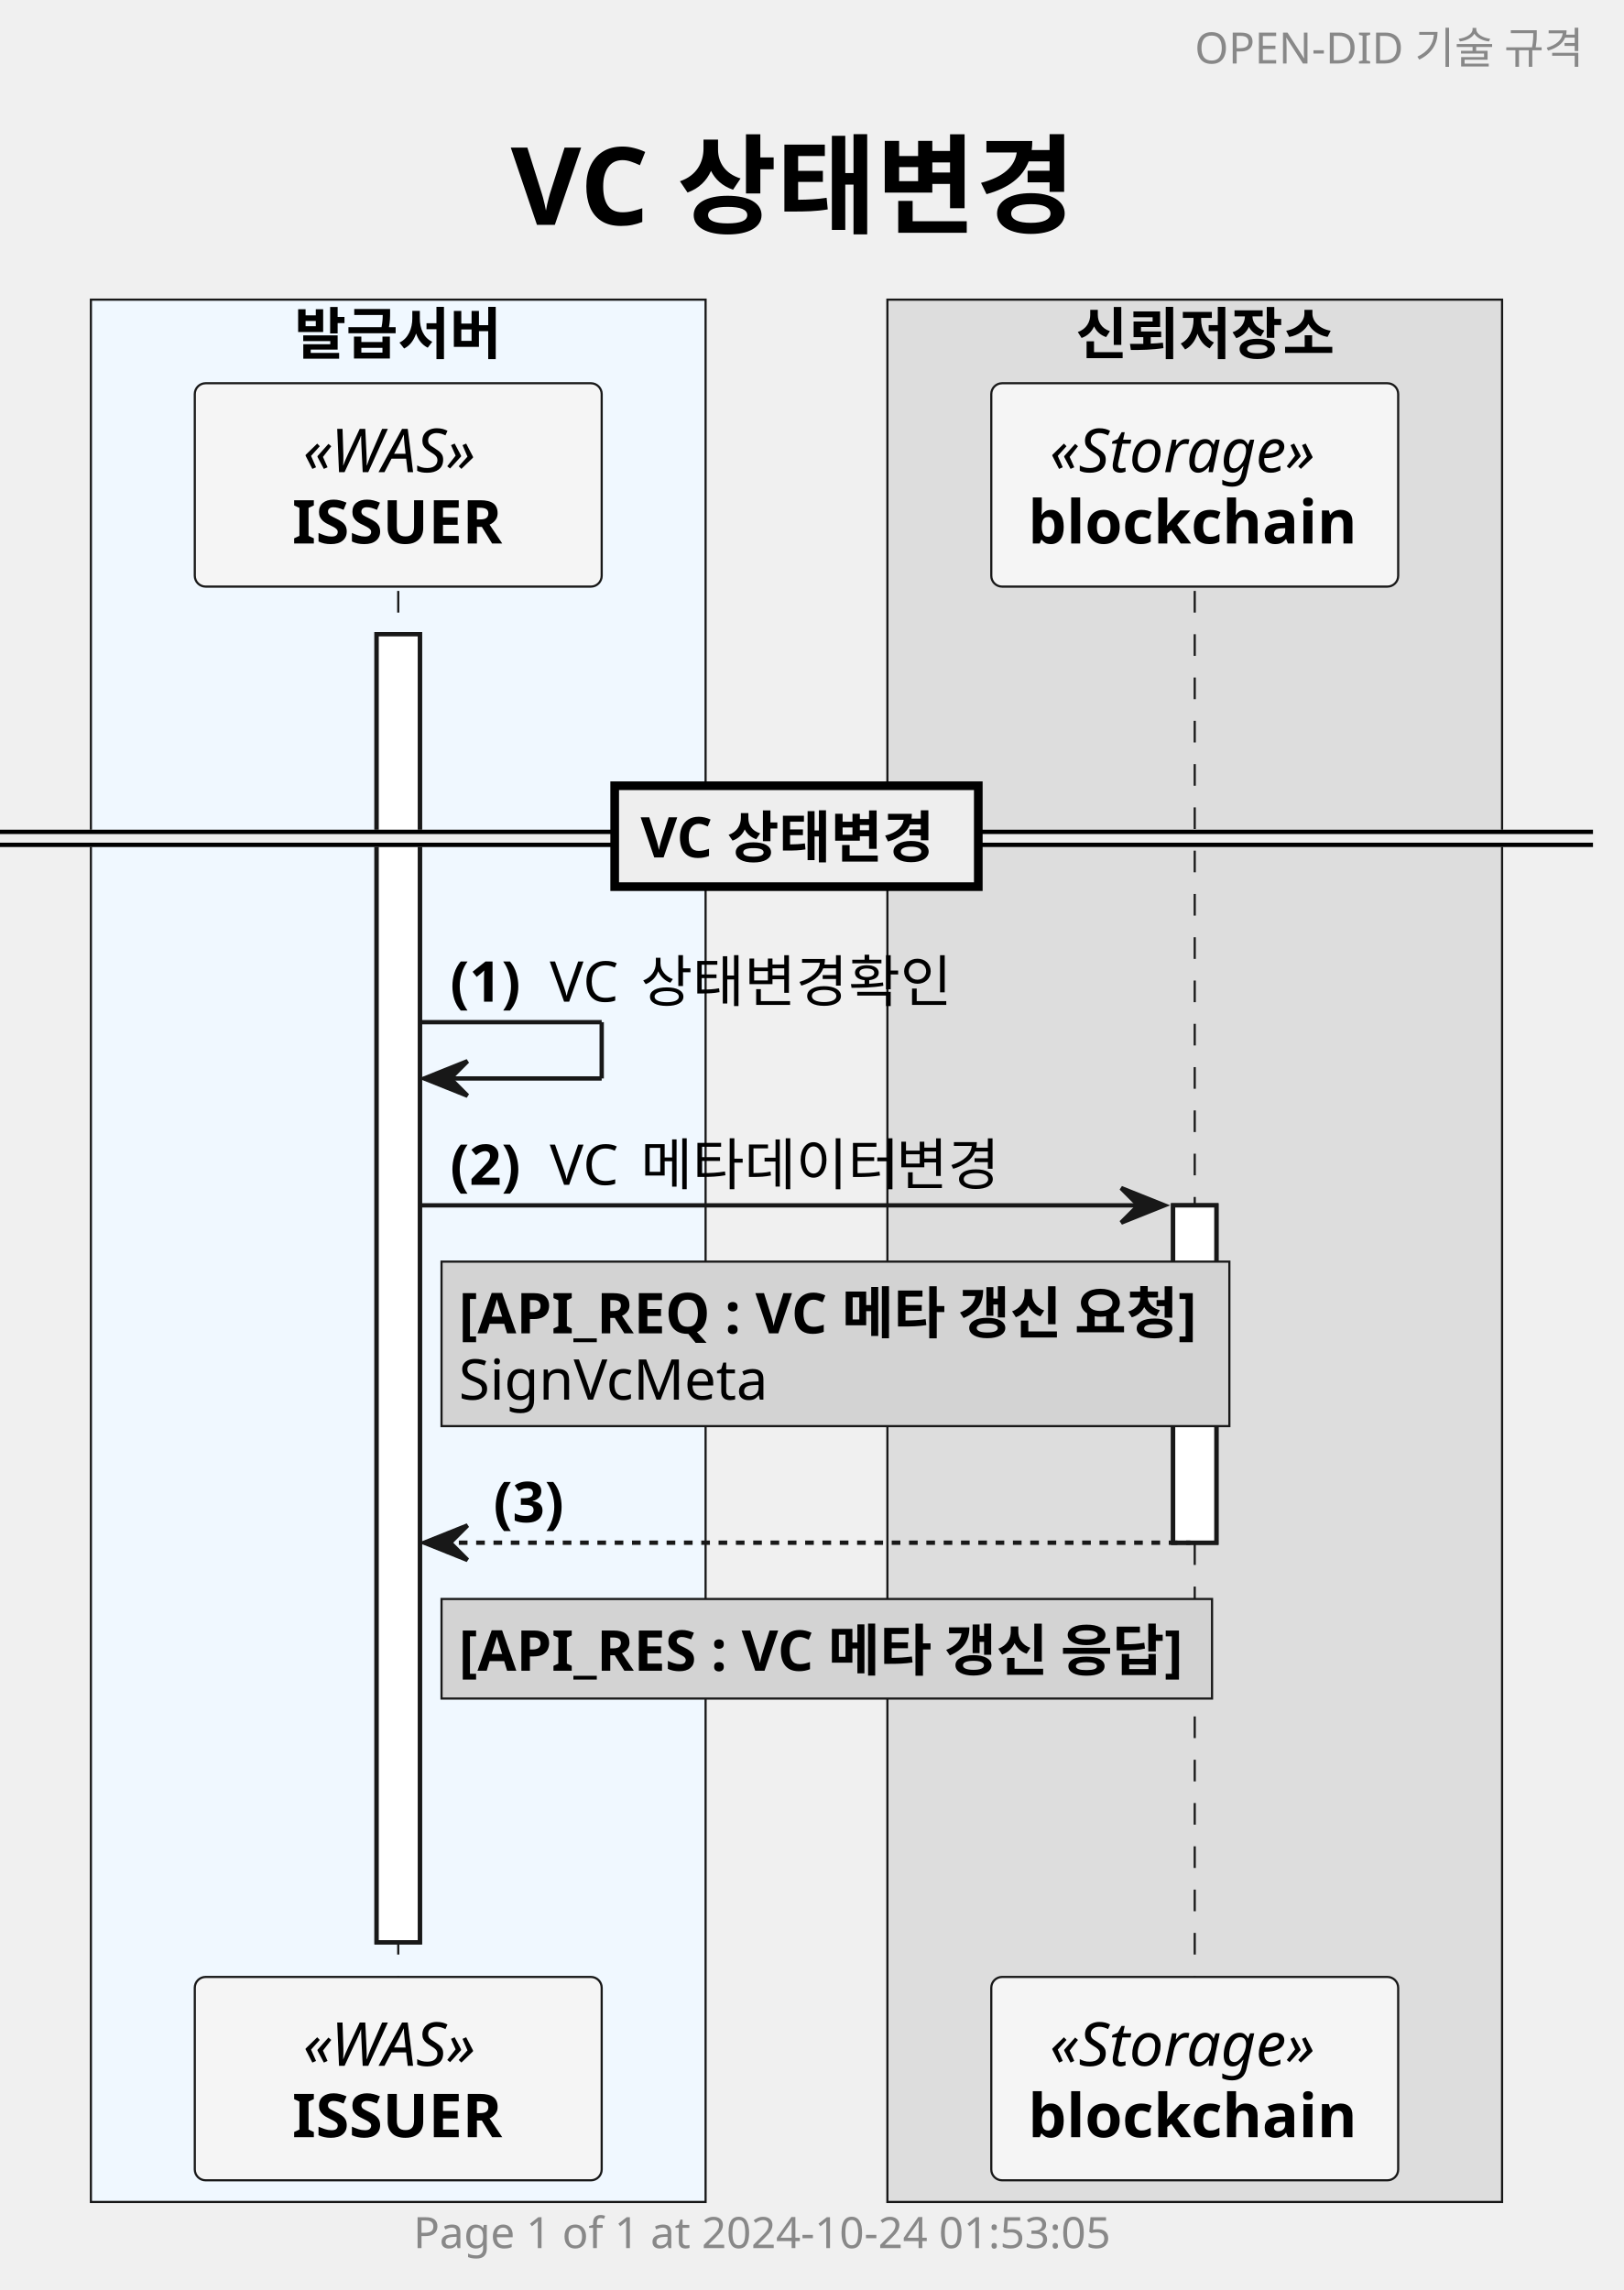
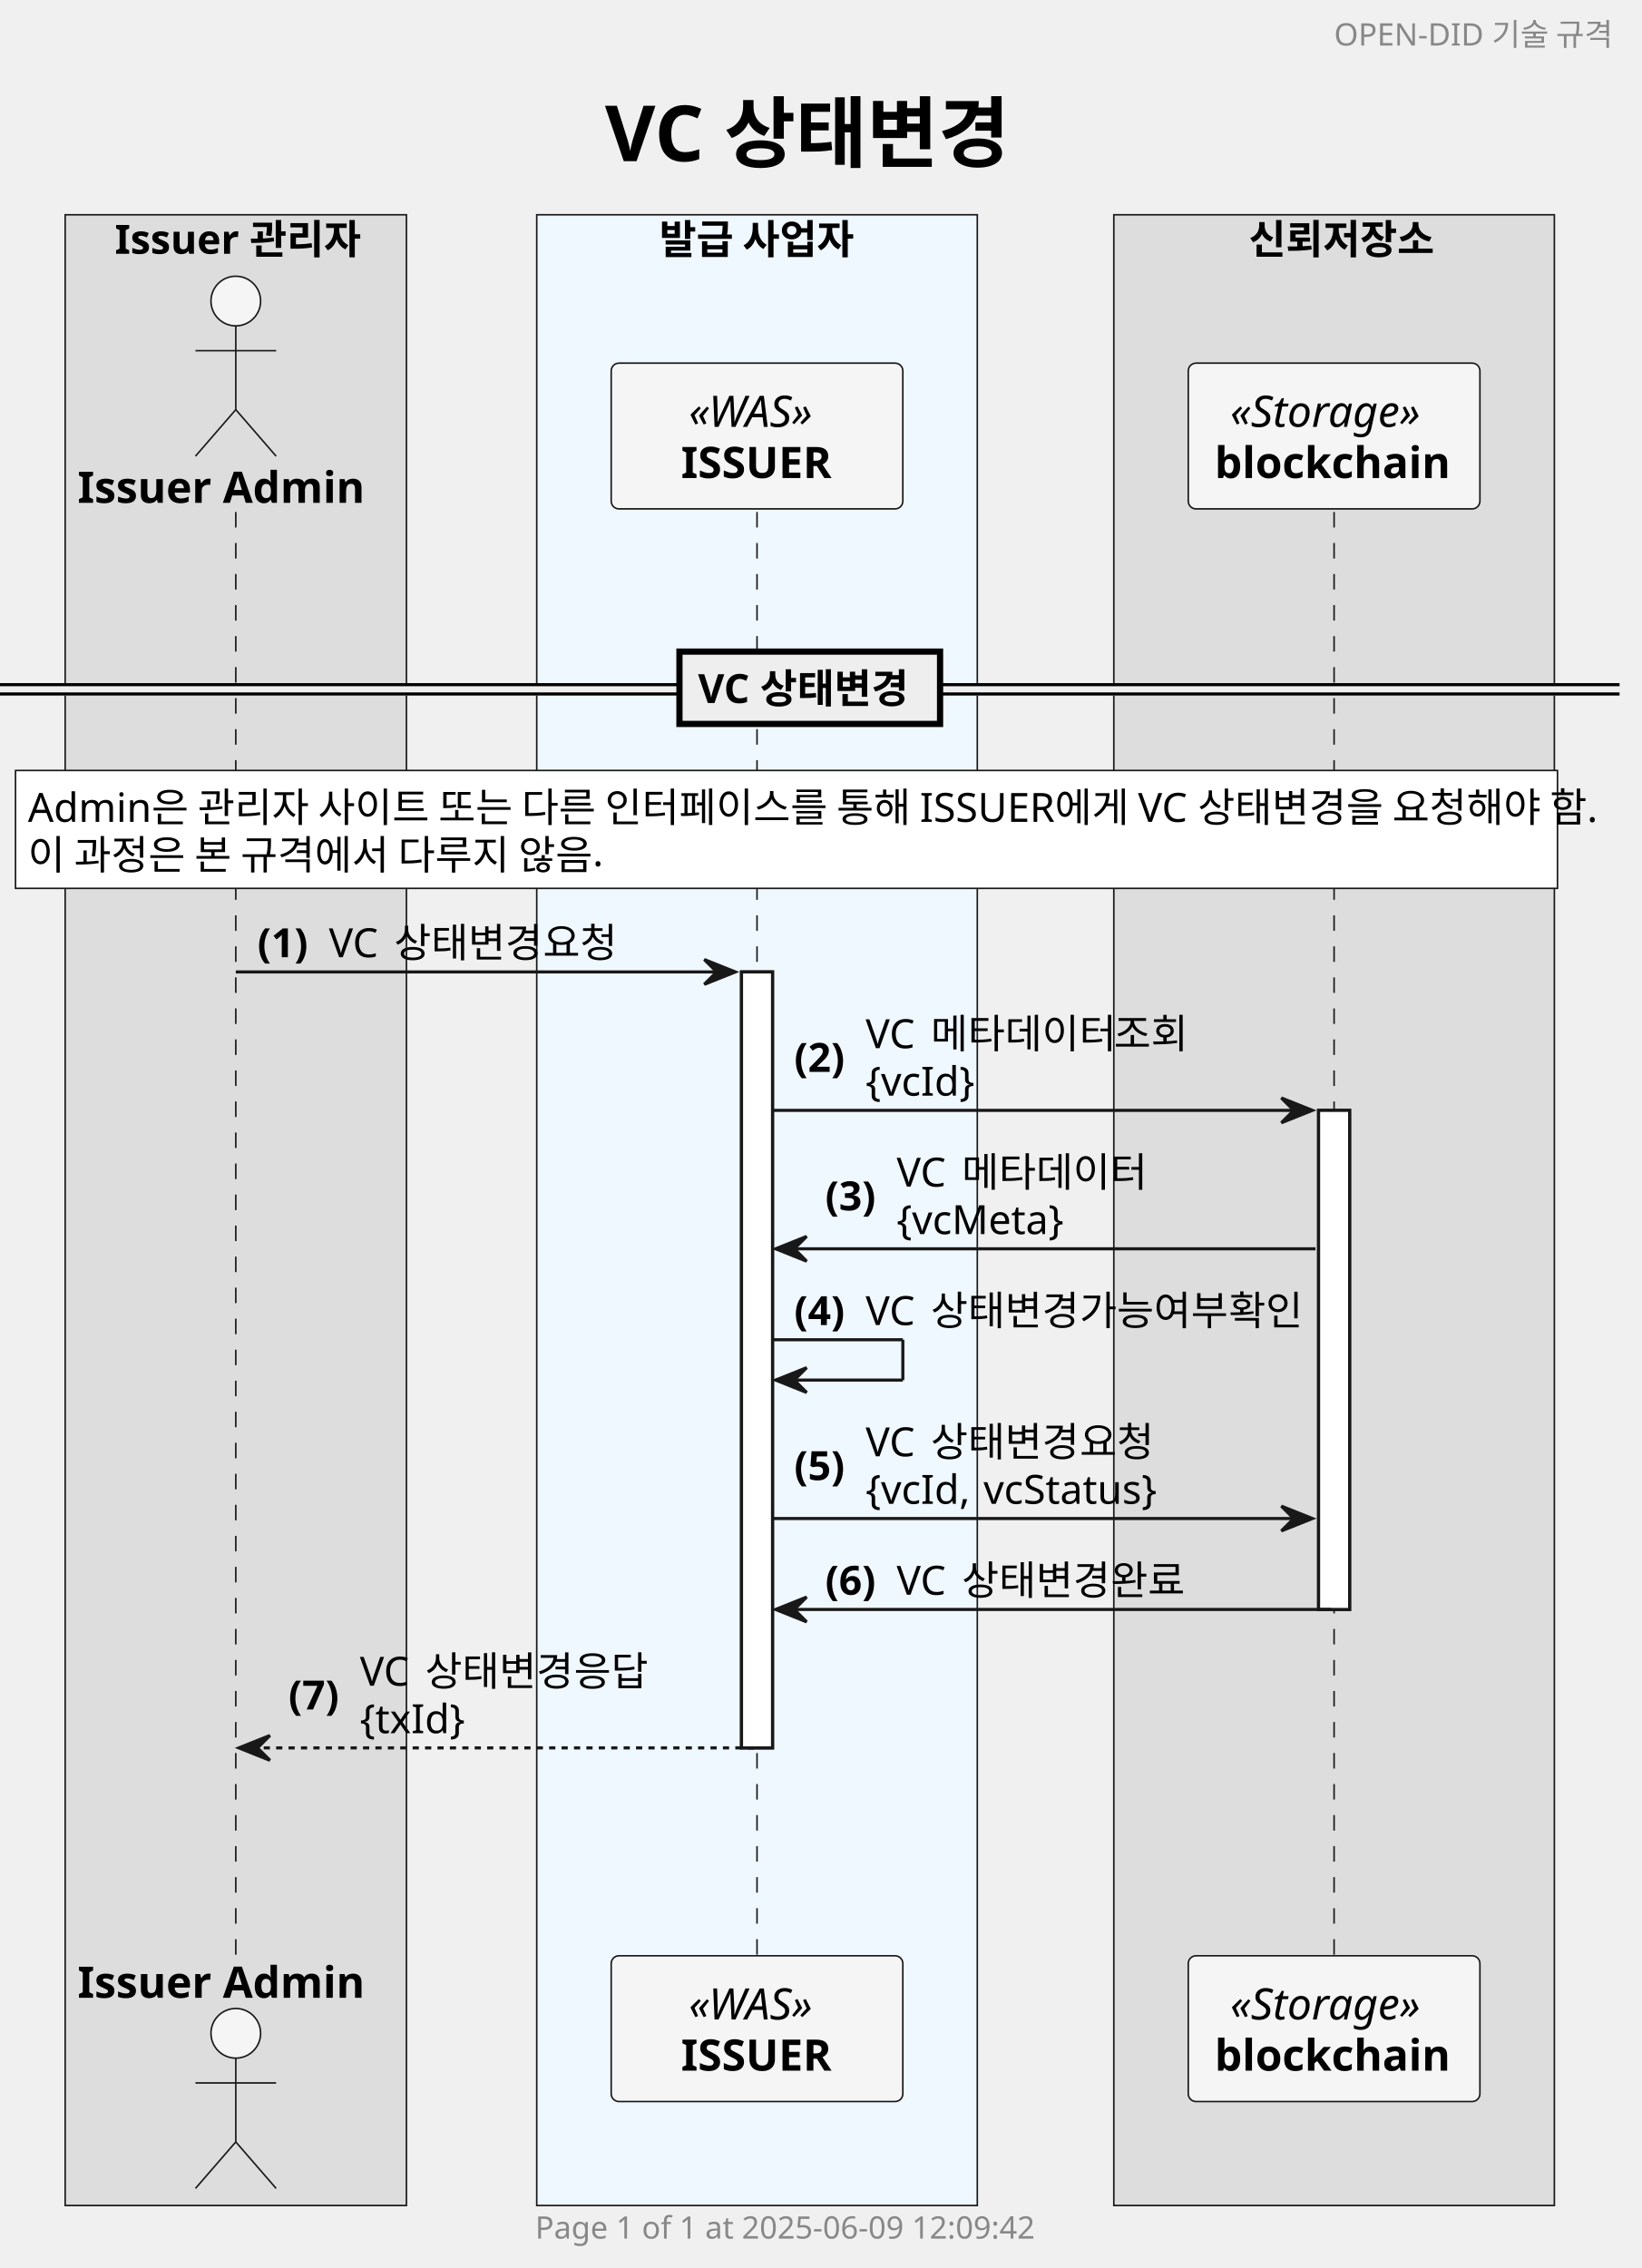
- <svg xmlns="http://www.w3.org/2000/svg" contentStyleType="text/css" height="529px" preserveAspectRatio="none" style="width:375px;height:529px;background:#FFFFFF;" version="1.1" viewBox="0 0 375 529" width="375px" zoomAndPan="magnify">
+ <svg xmlns="http://www.w3.org/2000/svg" contentStyleType="text/css" height="731px" preserveAspectRatio="none" style="width:529px;height:731px;background:#FFFFFF;" version="1.1" viewBox="0 0 529 731" width="529px" zoomAndPan="magnify">
  <defs />
  <g>
-     <text fill="#000000" font-family="sans-serif" font-size="25" font-weight="bold" lengthAdjust="spacing" textLength="131" x="118" y="51.947">VC 상태변경</text>
-     <rect fill="#F0F8FF" height="439.438" style="stroke:#181818;stroke-width:0.5;" width="142" x="21" y="69.221" />
-     <text fill="#000000" font-family="sans-serif" font-size="13" font-weight="bold" lengthAdjust="spacing" textLength="44" x="68" y="81.789">발급서버</text>
-     <rect fill="#DDDDDD" height="439.438" style="stroke:#181818;stroke-width:0.5;" width="142" x="205" y="69.221" />
-     <text fill="#000000" font-family="sans-serif" font-size="13" font-weight="bold" lengthAdjust="spacing" textLength="55" x="248.5" y="81.789">신뢰저장소</text>
-     <rect fill="#FFFFFF" height="302.174" style="stroke:#181818;stroke-width:1.0;" width="10" x="87" y="146.508" />
-     <rect fill="#FFFFFF" height="77.932" style="stroke:#181818;stroke-width:1.0;" width="10" x="271" y="278.44" />
-     <line style="stroke:#181818;stroke-width:0.5;stroke-dasharray:5.0,5.0;" x1="92" x2="92" y1="136.508" y2="457.682" />
-     <line style="stroke:#181818;stroke-width:0.5;stroke-dasharray:5.0,5.0;" x1="276" x2="276" y1="136.508" y2="457.682" />
-     <rect fill="#F5F5F5" height="46.977" rx="2.5" ry="2.5" style="stroke:#181818;stroke-width:0.5;" width="94" x="45" y="88.531" />
-     <text fill="#000000" font-family="sans-serif" font-size="14" font-style="italic" lengthAdjust="spacing" textLength="44" x="70" y="109.066">«WAS»</text>
-     <text fill="#000000" font-family="sans-serif" font-size="14" font-weight="bold" lengthAdjust="spacing" textLength="49" x="67.5" y="125.555">ISSUER</text>
-     <rect fill="#F5F5F5" height="46.977" rx="2.5" ry="2.5" style="stroke:#181818;stroke-width:0.5;" width="94" x="45" y="456.682" />
-     <text fill="#000000" font-family="sans-serif" font-size="14" font-style="italic" lengthAdjust="spacing" textLength="44" x="70" y="477.217">«WAS»</text>
-     <text fill="#000000" font-family="sans-serif" font-size="14" font-weight="bold" lengthAdjust="spacing" textLength="49" x="67.5" y="493.705">ISSUER</text>
-     <rect fill="#F5F5F5" height="46.977" rx="2.5" ry="2.5" style="stroke:#181818;stroke-width:0.5;" width="94" x="229" y="88.531" />
-     <text fill="#000000" font-family="sans-serif" font-size="14" font-style="italic" lengthAdjust="spacing" textLength="67" x="242.5" y="109.066">«Storage»</text>
-     <text fill="#000000" font-family="sans-serif" font-size="14" font-weight="bold" lengthAdjust="spacing" textLength="77" x="237.5" y="125.555">blockchain</text>
-     <rect fill="#F5F5F5" height="46.977" rx="2.5" ry="2.5" style="stroke:#181818;stroke-width:0.5;" width="94" x="229" y="456.682" />
-     <text fill="#000000" font-family="sans-serif" font-size="14" font-style="italic" lengthAdjust="spacing" textLength="67" x="242.5" y="477.217">«Storage»</text>
-     <text fill="#000000" font-family="sans-serif" font-size="14" font-weight="bold" lengthAdjust="spacing" textLength="77" x="237.5" y="493.705">blockchain</text>
-     <rect fill="#FFFFFF" height="302.174" style="stroke:#181818;stroke-width:1.0;" width="10" x="87" y="146.508" />
-     <rect fill="#FFFFFF" height="77.932" style="stroke:#181818;stroke-width:1.0;" width="10" x="271" y="278.44" />
-     <rect fill="#EEEEEE" height="3" style="stroke:#EEEEEE;stroke-width:1.0;" width="368" x="0" y="192.163" />
-     <line style="stroke:#000000;stroke-width:1.0;" x1="0" x2="368" y1="192.163" y2="192.163" />
-     <line style="stroke:#000000;stroke-width:1.0;" x1="0" x2="368" y1="195.163" y2="195.163" />
-     <rect fill="#EEEEEE" height="23.311" style="stroke:#000000;stroke-width:2.0;" width="84" x="142" y="181.508" />
-     <text fill="#000000" font-family="sans-serif" font-size="13" font-weight="bold" lengthAdjust="spacing" textLength="66" x="148" y="198.076">VC 상태변경</text>
-     <line style="stroke:#181818;stroke-width:1.0;" x1="97" x2="139" y1="236.129" y2="236.129" />
-     <line style="stroke:#181818;stroke-width:1.0;" x1="139" x2="139" y1="236.129" y2="249.129" />
-     <line style="stroke:#181818;stroke-width:1.0;" x1="98" x2="139" y1="249.129" y2="249.129" />
-     <polygon fill="#181818" points="108,245.129,98,249.129,108,253.129,104,249.129" style="stroke:#181818;stroke-width:1.0;" />
-     <text fill="#000000" font-family="sans-serif" font-size="13" font-weight="bold" lengthAdjust="spacing" textLength="19" x="104" y="231.387">(1)</text>
-     <text fill="#000000" font-family="sans-serif" font-size="13" lengthAdjust="spacing" textLength="17" x="127" y="231.387">VC</text>
-     <text fill="#000000" font-family="sans-serif" font-size="13" lengthAdjust="spacing" textLength="4" x="144" y="231.387"> </text>
-     <text fill="#000000" font-family="sans-serif" font-size="13" lengthAdjust="spacing" textLength="44" x="148" y="231.387">상태변경</text>
-     <text fill="#000000" font-family="sans-serif" font-size="13" lengthAdjust="spacing" textLength="4" x="192" y="231.387"> </text>
-     <text fill="#000000" font-family="sans-serif" font-size="13" lengthAdjust="spacing" textLength="22" x="196" y="231.387">확인</text>
-     <polygon fill="#181818" points="259,274.44,269,278.44,259,282.44,263,278.44" style="stroke:#181818;stroke-width:1.0;" />
-     <line style="stroke:#181818;stroke-width:1.0;" x1="97" x2="265" y1="278.44" y2="278.44" />
-     <text fill="#000000" font-family="sans-serif" font-size="13" font-weight="bold" lengthAdjust="spacing" textLength="19" x="104" y="273.697">(2)</text>
-     <text fill="#000000" font-family="sans-serif" font-size="13" lengthAdjust="spacing" textLength="17" x="127" y="273.697">VC</text>
-     <text fill="#000000" font-family="sans-serif" font-size="13" lengthAdjust="spacing" textLength="4" x="144" y="273.697"> </text>
-     <text fill="#000000" font-family="sans-serif" font-size="13" lengthAdjust="spacing" textLength="55" x="148" y="273.697">메타데이터</text>
-     <text fill="#000000" font-family="sans-serif" font-size="13" lengthAdjust="spacing" textLength="4" x="203" y="273.697"> </text>
-     <text fill="#000000" font-family="sans-serif" font-size="13" lengthAdjust="spacing" textLength="22" x="207" y="273.697">변경</text>
-     <rect fill="#D3D3D3" height="38" style="stroke:#181818;stroke-width:0.5;" width="182" x="102" y="291.44" />
-     <text fill="#000000" font-family="sans-serif" font-size="13" font-weight="bold" lengthAdjust="spacing" textLength="174" x="106" y="308.008">[API_REQ : VC 메타 갱신 요청]</text>
-     <text fill="#000000" font-family="sans-serif" font-size="13" lengthAdjust="spacing" textLength="72" x="106" y="323.318">SignVcMeta</text>
-     <polygon fill="#181818" points="108,352.371,98,356.371,108,360.371,104,356.371" style="stroke:#181818;stroke-width:1.0;" />
-     <line style="stroke:#181818;stroke-width:1.0;stroke-dasharray:2.0,2.0;" x1="102" x2="275" y1="356.371" y2="356.371" />
-     <text fill="#000000" font-family="sans-serif" font-size="13" font-weight="bold" lengthAdjust="spacing" textLength="19" x="114" y="351.629">(3)</text>
-     <text fill="#000000" font-family="sans-serif" font-size="13" lengthAdjust="spacing" textLength="4" x="137" y="351.629"> </text>
-     <rect fill="#D3D3D3" height="23" style="stroke:#181818;stroke-width:0.5;" width="178" x="102" y="369.371" />
-     <text fill="#000000" font-family="sans-serif" font-size="13" font-weight="bold" lengthAdjust="spacing" textLength="170" x="106" y="385.94">[API_RES : VC 메타 갱신 응답]</text>
-     <text fill="#888888" font-family="sans-serif" font-size="10" lengthAdjust="spacing" textLength="91" x="276" y="14.668">OPEN-DID 기술 규격</text>
-     <text fill="#888888" font-family="sans-serif" font-size="10" lengthAdjust="spacing" textLength="176" x="95.5" y="519.326">Page 1 of 1 at 2024-10-24 01:53:05</text>
+     <text fill="#000000" font-family="sans-serif" font-size="25" font-weight="bold" lengthAdjust="spacing" textLength="131" x="195" y="51.947">VC 상태변경</text>
+     <rect fill="#DDDDDD" height="641.635" style="stroke:#181818;stroke-width:0.5;" width="110" x="21" y="69.221" />
+     <text fill="#000000" font-family="sans-serif" font-size="13" font-weight="bold" lengthAdjust="spacing" textLength="78" x="37" y="81.789">Issuer 관리자</text>
+     <rect fill="#F0F8FF" height="641.635" style="stroke:#181818;stroke-width:0.5;" width="142" x="173" y="69.221" />
+     <text fill="#000000" font-family="sans-serif" font-size="13" font-weight="bold" lengthAdjust="spacing" textLength="59" x="212.5" y="81.789">발급 사업자</text>
+     <rect fill="#DDDDDD" height="641.635" style="stroke:#181818;stroke-width:0.5;" width="142" x="359" y="69.221" />
+     <text fill="#000000" font-family="sans-serif" font-size="13" font-weight="bold" lengthAdjust="spacing" textLength="55" x="402.5" y="81.789">신뢰저장소</text>
+     <rect fill="#FFFFFF" height="250.106" style="stroke:#181818;stroke-width:1.0;" width="10" x="239" y="313.262" />
+     <rect fill="#FFFFFF" height="160.863" style="stroke:#181818;stroke-width:1.0;" width="10" x="425" y="357.883" />
+     <line style="stroke:#181818;stroke-width:0.5;stroke-dasharray:5.0,5.0;" x1="76" x2="76" y1="165.019" y2="631.367" />
+     <line style="stroke:#181818;stroke-width:0.5;stroke-dasharray:5.0,5.0;" x1="244" x2="244" y1="165.019" y2="631.367" />
+     <line style="stroke:#181818;stroke-width:0.5;stroke-dasharray:5.0,5.0;" x1="430" x2="430" y1="165.019" y2="631.367" />
+     <text fill="#000000" font-family="sans-serif" font-size="14" font-weight="bold" lengthAdjust="spacing" textLength="96" x="25" y="162.066">Issuer Admin</text>
+     <ellipse cx="76" cy="97.031" fill="#F5F5F5" rx="8" ry="8" style="stroke:#181818;stroke-width:0.5;" />
+     <path d="M76,105.031 L76,132.031 M63,113.031 L89,113.031 M76,132.031 L63,147.031 M76,132.031 L89,147.031 " fill="none" style="stroke:#181818;stroke-width:0.5;" />
+     <text fill="#000000" font-family="sans-serif" font-size="14" font-weight="bold" lengthAdjust="spacing" textLength="96" x="25" y="643.902">Issuer Admin</text>
+     <ellipse cx="76" cy="655.356" fill="#F5F5F5" rx="8" ry="8" style="stroke:#181818;stroke-width:0.5;" />
+     <path d="M76,663.356 L76,690.356 M63,671.356 L89,671.356 M76,690.356 L63,705.356 M76,690.356 L89,705.356 " fill="none" style="stroke:#181818;stroke-width:0.5;" />
+     <rect fill="#F5F5F5" height="46.977" rx="2.5" ry="2.5" style="stroke:#181818;stroke-width:0.5;" width="94" x="197" y="117.043" />
+     <text fill="#000000" font-family="sans-serif" font-size="14" font-style="italic" lengthAdjust="spacing" textLength="44" x="222" y="137.578">«WAS»</text>
+     <text fill="#000000" font-family="sans-serif" font-size="14" font-weight="bold" lengthAdjust="spacing" textLength="49" x="219.5" y="154.066">ISSUER</text>
+     <rect fill="#F5F5F5" height="46.977" rx="2.5" ry="2.5" style="stroke:#181818;stroke-width:0.5;" width="94" x="197" y="630.367" />
+     <text fill="#000000" font-family="sans-serif" font-size="14" font-style="italic" lengthAdjust="spacing" textLength="44" x="222" y="650.902">«WAS»</text>
+     <text fill="#000000" font-family="sans-serif" font-size="14" font-weight="bold" lengthAdjust="spacing" textLength="49" x="219.5" y="667.391">ISSUER</text>
+     <rect fill="#F5F5F5" height="46.977" rx="2.5" ry="2.5" style="stroke:#181818;stroke-width:0.5;" width="94" x="383" y="117.043" />
+     <text fill="#000000" font-family="sans-serif" font-size="14" font-style="italic" lengthAdjust="spacing" textLength="67" x="396.5" y="137.578">«Storage»</text>
+     <text fill="#000000" font-family="sans-serif" font-size="14" font-weight="bold" lengthAdjust="spacing" textLength="77" x="391.5" y="154.066">blockchain</text>
+     <rect fill="#F5F5F5" height="46.977" rx="2.5" ry="2.5" style="stroke:#181818;stroke-width:0.5;" width="94" x="383" y="630.367" />
+     <text fill="#000000" font-family="sans-serif" font-size="14" font-style="italic" lengthAdjust="spacing" textLength="67" x="396.5" y="650.902">«Storage»</text>
+     <text fill="#000000" font-family="sans-serif" font-size="14" font-weight="bold" lengthAdjust="spacing" textLength="77" x="391.5" y="667.391">blockchain</text>
+     <rect fill="#FFFFFF" height="250.106" style="stroke:#181818;stroke-width:1.0;" width="10" x="239" y="313.262" />
+     <rect fill="#FFFFFF" height="160.863" style="stroke:#181818;stroke-width:1.0;" width="10" x="425" y="357.883" />
+     <rect fill="#EEEEEE" height="3" style="stroke:#EEEEEE;stroke-width:1.0;" width="522" x="0" y="220.675" />
+     <line style="stroke:#000000;stroke-width:1.0;" x1="0" x2="522" y1="220.675" y2="220.675" />
+     <line style="stroke:#000000;stroke-width:1.0;" x1="0" x2="522" y1="223.675" y2="223.675" />
+     <rect fill="#EEEEEE" height="23.311" style="stroke:#000000;stroke-width:2.0;" width="84" x="219" y="210.019" />
+     <text fill="#000000" font-family="sans-serif" font-size="13" font-weight="bold" lengthAdjust="spacing" textLength="66" x="225" y="226.588">VC 상태변경</text>
+     <rect fill="#FFFFFF" height="38" style="stroke:#181818;stroke-width:0.5;" width="497" x="5" y="248.33" />
+     <text fill="#000000" font-family="sans-serif" font-size="13" lengthAdjust="spacing" textLength="489" x="9" y="264.898">Admin은 관리자 사이트 또는 다른 인터페이스를 통해 ISSUER에게 VC 상태변경을 요청해야 함.</text>
+     <text fill="#000000" font-family="sans-serif" font-size="13" lengthAdjust="spacing" textLength="178" x="9" y="280.209">이 과정은 본 규격에서 다루지 않음.</text>
+     <polygon fill="#181818" points="227,309.262,237,313.262,227,317.262,231,313.262" style="stroke:#181818;stroke-width:1.0;" />
+     <line style="stroke:#181818;stroke-width:1.0;" x1="76" x2="233" y1="313.262" y2="313.262" />
+     <text fill="#000000" font-family="sans-serif" font-size="13" font-weight="bold" lengthAdjust="spacing" textLength="19" x="83" y="308.519">(1)</text>
+     <text fill="#000000" font-family="sans-serif" font-size="13" lengthAdjust="spacing" textLength="17" x="106" y="308.519">VC</text>
+     <text fill="#000000" font-family="sans-serif" font-size="13" lengthAdjust="spacing" textLength="4" x="123" y="308.519"> </text>
+     <text fill="#000000" font-family="sans-serif" font-size="13" lengthAdjust="spacing" textLength="44" x="127" y="308.519">상태변경</text>
+     <text fill="#000000" font-family="sans-serif" font-size="13" lengthAdjust="spacing" textLength="4" x="171" y="308.519"> </text>
+     <text fill="#000000" font-family="sans-serif" font-size="13" lengthAdjust="spacing" textLength="22" x="175" y="308.519">요청</text>
+     <polygon fill="#181818" points="413,353.883,423,357.883,413,361.883,417,357.883" style="stroke:#181818;stroke-width:1.0;" />
+     <line style="stroke:#181818;stroke-width:1.0;" x1="249" x2="419" y1="357.883" y2="357.883" />
+     <text fill="#000000" font-family="sans-serif" font-size="13" font-weight="bold" lengthAdjust="spacing" textLength="19" x="256" y="345.485">(2)</text>
+     <text fill="#000000" font-family="sans-serif" font-size="13" lengthAdjust="spacing" textLength="17" x="279" y="337.83">VC</text>
+     <text fill="#000000" font-family="sans-serif" font-size="13" lengthAdjust="spacing" textLength="4" x="296" y="337.83"> </text>
+     <text fill="#000000" font-family="sans-serif" font-size="13" lengthAdjust="spacing" textLength="55" x="300" y="337.83">메타데이터</text>
+     <text fill="#000000" font-family="sans-serif" font-size="13" lengthAdjust="spacing" textLength="4" x="355" y="337.83"> </text>
+     <text fill="#000000" font-family="sans-serif" font-size="13" lengthAdjust="spacing" textLength="22" x="359" y="337.83">조회</text>
+     <text fill="#000000" font-family="sans-serif" font-size="13" lengthAdjust="spacing" textLength="34" x="279" y="353.141">{vcId}</text>
+     <polygon fill="#181818" points="260,398.504,250,402.504,260,406.504,256,402.504" style="stroke:#181818;stroke-width:1.0;" />
+     <line style="stroke:#181818;stroke-width:1.0;" x1="254" x2="424" y1="402.504" y2="402.504" />
+     <text fill="#000000" font-family="sans-serif" font-size="13" font-weight="bold" lengthAdjust="spacing" textLength="19" x="266" y="390.106">(3)</text>
+     <text fill="#000000" font-family="sans-serif" font-size="13" lengthAdjust="spacing" textLength="17" x="289" y="382.451">VC</text>
+     <text fill="#000000" font-family="sans-serif" font-size="13" lengthAdjust="spacing" textLength="4" x="306" y="382.451"> </text>
+     <text fill="#000000" font-family="sans-serif" font-size="13" lengthAdjust="spacing" textLength="55" x="310" y="382.451">메타데이터</text>
+     <text fill="#000000" font-family="sans-serif" font-size="13" lengthAdjust="spacing" textLength="52" x="289" y="397.762">{vcMeta}</text>
+     <line style="stroke:#181818;stroke-width:1.0;" x1="249" x2="291" y1="431.815" y2="431.815" />
+     <line style="stroke:#181818;stroke-width:1.0;" x1="291" x2="291" y1="431.815" y2="444.815" />
+     <line style="stroke:#181818;stroke-width:1.0;" x1="250" x2="291" y1="444.815" y2="444.815" />
+     <polygon fill="#181818" points="260,440.815,250,444.815,260,448.815,256,444.815" style="stroke:#181818;stroke-width:1.0;" />
+     <text fill="#000000" font-family="sans-serif" font-size="13" font-weight="bold" lengthAdjust="spacing" textLength="19" x="256" y="427.072">(4)</text>
+     <text fill="#000000" font-family="sans-serif" font-size="13" lengthAdjust="spacing" textLength="17" x="279" y="427.072">VC</text>
+     <text fill="#000000" font-family="sans-serif" font-size="13" lengthAdjust="spacing" textLength="4" x="296" y="427.072"> </text>
+     <text fill="#000000" font-family="sans-serif" font-size="13" lengthAdjust="spacing" textLength="44" x="300" y="427.072">상태변경</text>
+     <text fill="#000000" font-family="sans-serif" font-size="13" lengthAdjust="spacing" textLength="4" x="344" y="427.072"> </text>
+     <text fill="#000000" font-family="sans-serif" font-size="13" lengthAdjust="spacing" textLength="44" x="348" y="427.072">가능여부</text>
+     <text fill="#000000" font-family="sans-serif" font-size="13" lengthAdjust="spacing" textLength="4" x="392" y="427.072"> </text>
+     <text fill="#000000" font-family="sans-serif" font-size="13" lengthAdjust="spacing" textLength="22" x="396" y="427.072">확인</text>
+     <polygon fill="#181818" points="413,485.435,423,489.435,413,493.435,417,489.435" style="stroke:#181818;stroke-width:1.0;" />
+     <line style="stroke:#181818;stroke-width:1.0;" x1="249" x2="419" y1="489.435" y2="489.435" />
+     <text fill="#000000" font-family="sans-serif" font-size="13" font-weight="bold" lengthAdjust="spacing" textLength="19" x="256" y="477.038">(5)</text>
+     <text fill="#000000" font-family="sans-serif" font-size="13" lengthAdjust="spacing" textLength="17" x="279" y="469.383">VC</text>
+     <text fill="#000000" font-family="sans-serif" font-size="13" lengthAdjust="spacing" textLength="4" x="296" y="469.383"> </text>
+     <text fill="#000000" font-family="sans-serif" font-size="13" lengthAdjust="spacing" textLength="44" x="300" y="469.383">상태변경</text>
+     <text fill="#000000" font-family="sans-serif" font-size="13" lengthAdjust="spacing" textLength="4" x="344" y="469.383"> </text>
+     <text fill="#000000" font-family="sans-serif" font-size="13" lengthAdjust="spacing" textLength="22" x="348" y="469.383">요청</text>
+     <text fill="#000000" font-family="sans-serif" font-size="13" lengthAdjust="spacing" textLength="34" x="279" y="484.693">{vcId,</text>
+     <text fill="#000000" font-family="sans-serif" font-size="13" lengthAdjust="spacing" textLength="4" x="313" y="484.693"> </text>
+     <text fill="#000000" font-family="sans-serif" font-size="13" lengthAdjust="spacing" textLength="57" x="317" y="484.693">vcStatus}</text>
+     <polygon fill="#181818" points="260,514.746,250,518.746,260,522.746,256,518.746" style="stroke:#181818;stroke-width:1.0;" />
+     <line style="stroke:#181818;stroke-width:1.0;" x1="254" x2="429" y1="518.746" y2="518.746" />
+     <text fill="#000000" font-family="sans-serif" font-size="13" font-weight="bold" lengthAdjust="spacing" textLength="19" x="266" y="514.004">(6)</text>
+     <text fill="#000000" font-family="sans-serif" font-size="13" lengthAdjust="spacing" textLength="17" x="289" y="514.004">VC</text>
+     <text fill="#000000" font-family="sans-serif" font-size="13" lengthAdjust="spacing" textLength="4" x="306" y="514.004"> </text>
+     <text fill="#000000" font-family="sans-serif" font-size="13" lengthAdjust="spacing" textLength="44" x="310" y="514.004">상태변경</text>
+     <text fill="#000000" font-family="sans-serif" font-size="13" lengthAdjust="spacing" textLength="4" x="354" y="514.004"> </text>
+     <text fill="#000000" font-family="sans-serif" font-size="13" lengthAdjust="spacing" textLength="22" x="358" y="514.004">완료</text>
+     <polygon fill="#181818" points="87,559.367,77,563.367,87,567.367,83,563.367" style="stroke:#181818;stroke-width:1.0;" />
+     <line style="stroke:#181818;stroke-width:1.0;stroke-dasharray:2.0,2.0;" x1="81" x2="243" y1="563.367" y2="563.367" />
+     <text fill="#000000" font-family="sans-serif" font-size="13" font-weight="bold" lengthAdjust="spacing" textLength="19" x="93" y="550.97">(7)</text>
+     <text fill="#000000" font-family="sans-serif" font-size="13" lengthAdjust="spacing" textLength="17" x="116" y="543.314">VC</text>
+     <text fill="#000000" font-family="sans-serif" font-size="13" lengthAdjust="spacing" textLength="4" x="133" y="543.314"> </text>
+     <text fill="#000000" font-family="sans-serif" font-size="13" lengthAdjust="spacing" textLength="44" x="137" y="543.314">상태변경</text>
+     <text fill="#000000" font-family="sans-serif" font-size="13" lengthAdjust="spacing" textLength="4" x="181" y="543.314"> </text>
+     <text fill="#000000" font-family="sans-serif" font-size="13" lengthAdjust="spacing" textLength="22" x="185" y="543.314">응답</text>
+     <text fill="#000000" font-family="sans-serif" font-size="13" lengthAdjust="spacing" textLength="33" x="116" y="558.625">{txId}</text>
+     <text fill="#888888" font-family="sans-serif" font-size="10" lengthAdjust="spacing" textLength="91" x="430" y="14.668">OPEN-DID 기술 규격</text>
+     <text fill="#888888" font-family="sans-serif" font-size="10" lengthAdjust="spacing" textLength="176" x="172.5" y="721.523">Page 1 of 1 at 2025-06-09 12:09:42</text>
  </g>
</svg>
